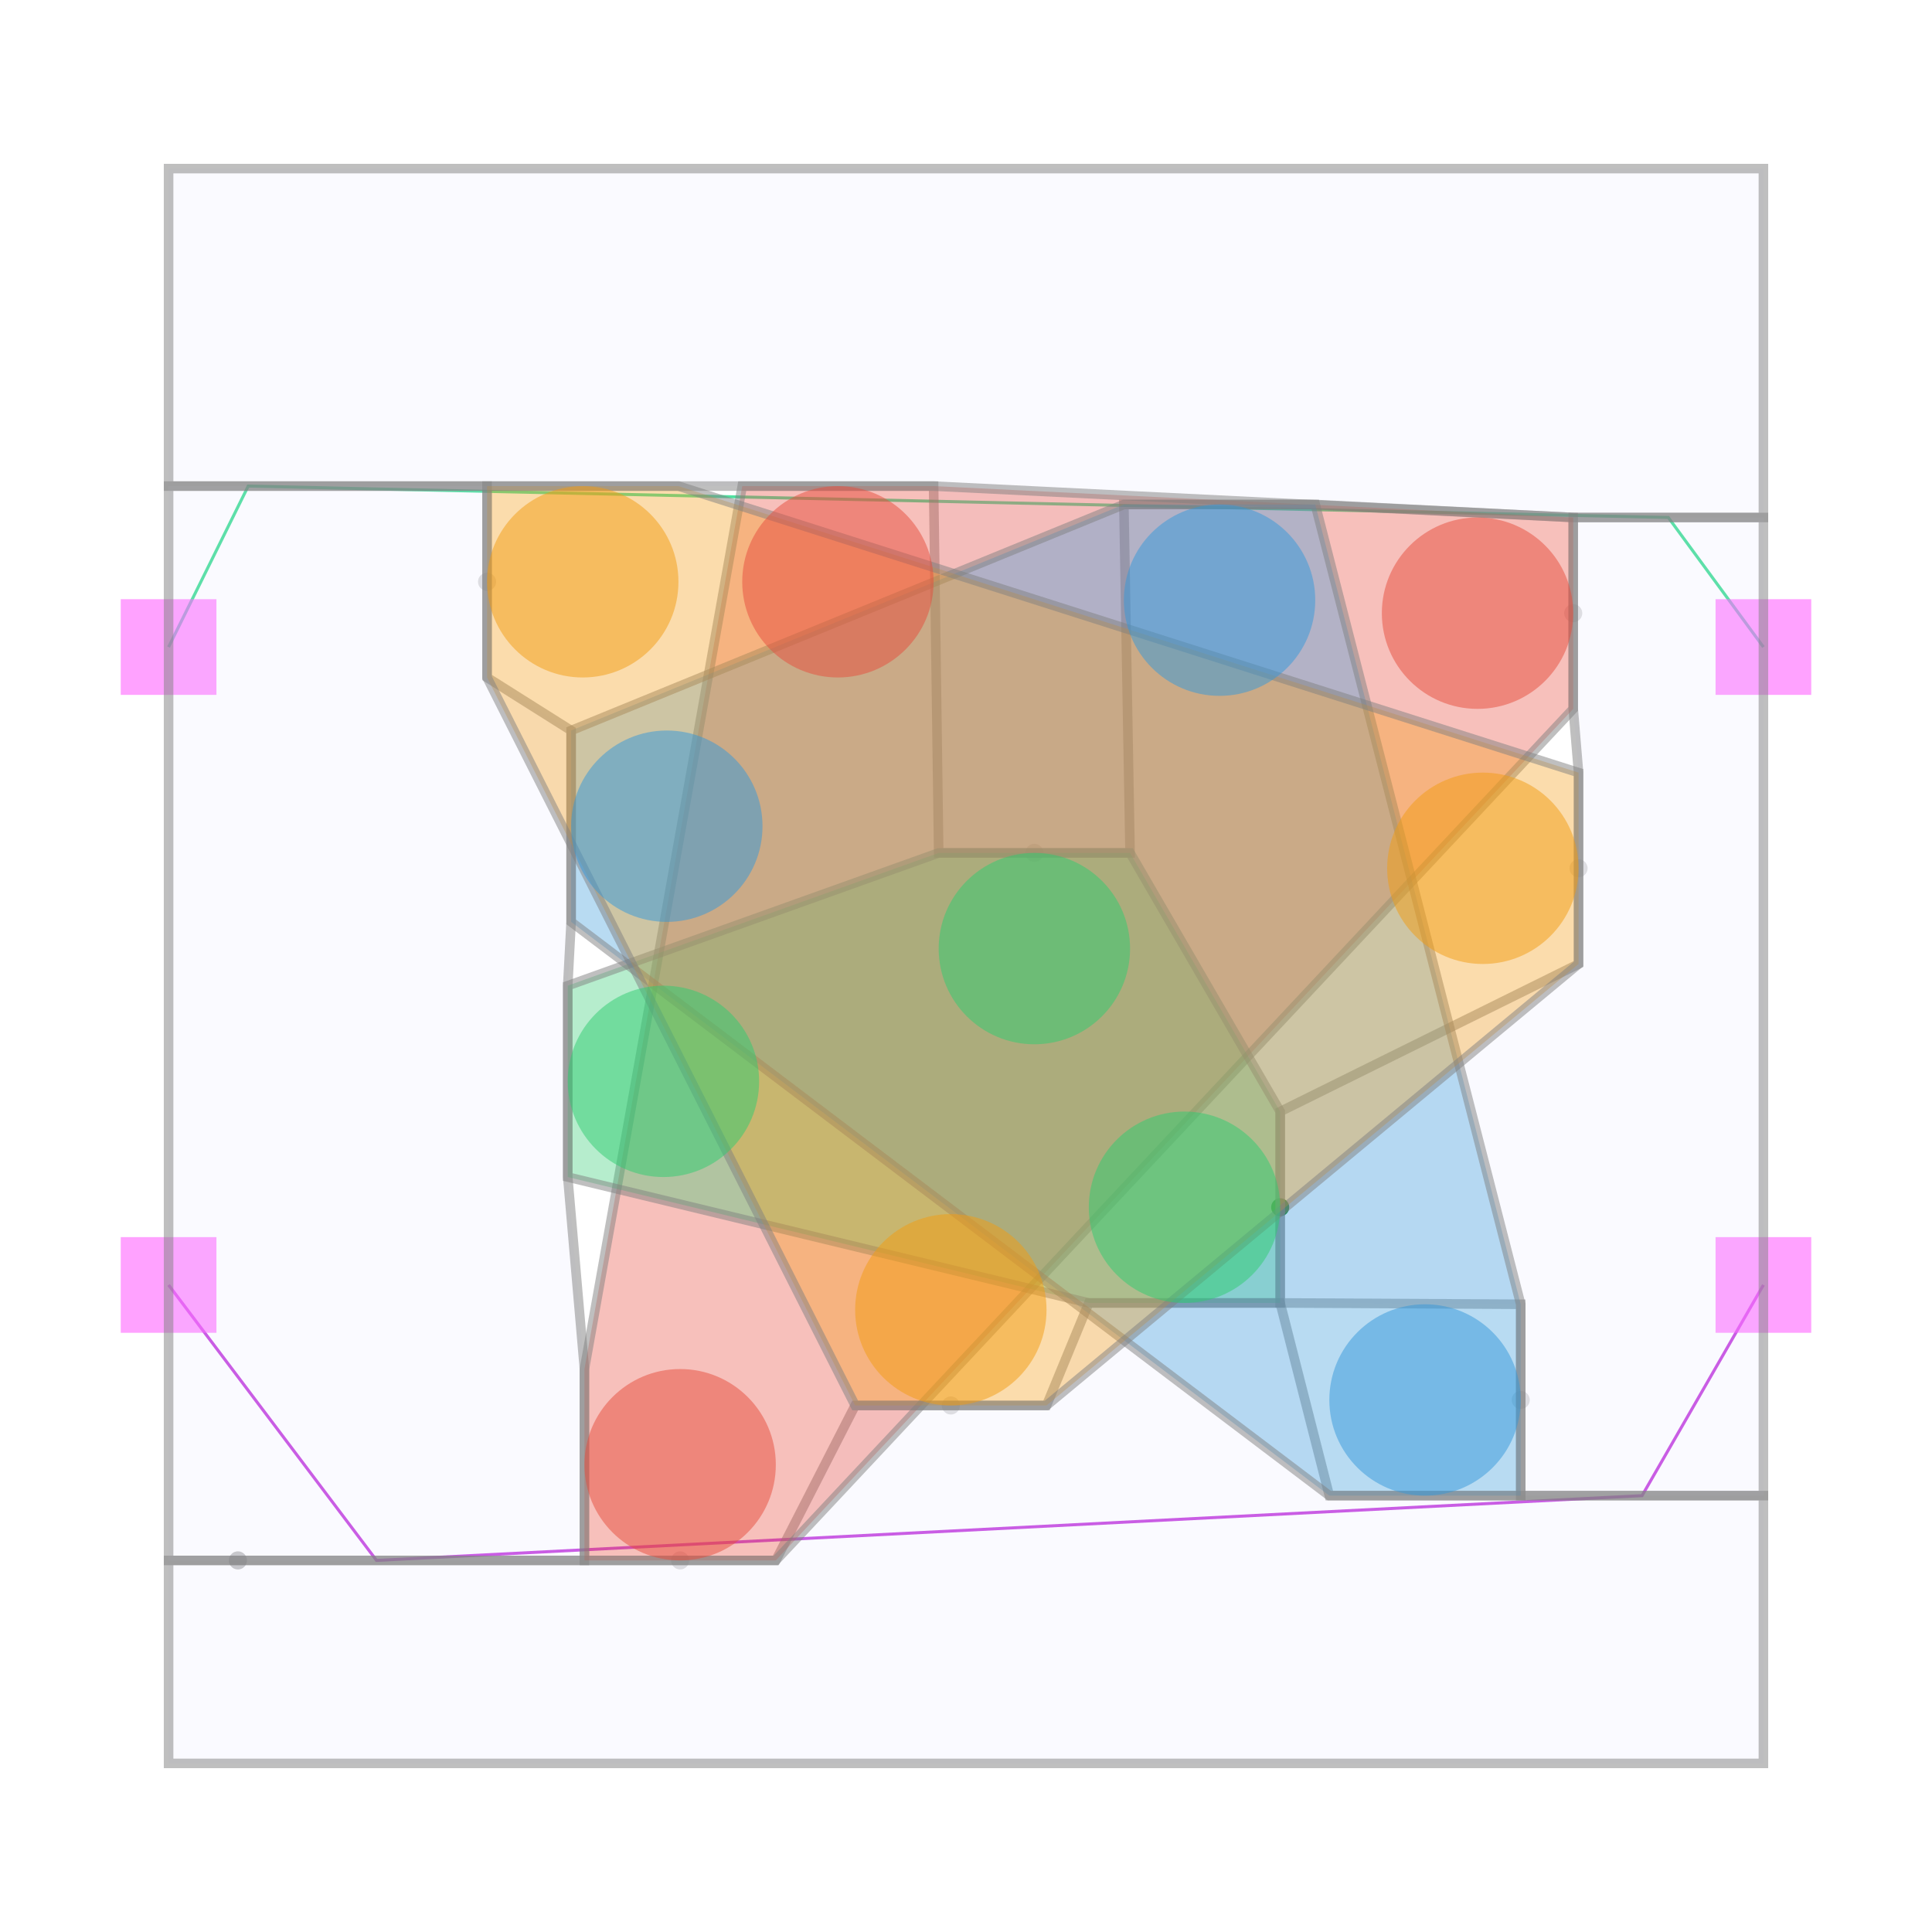
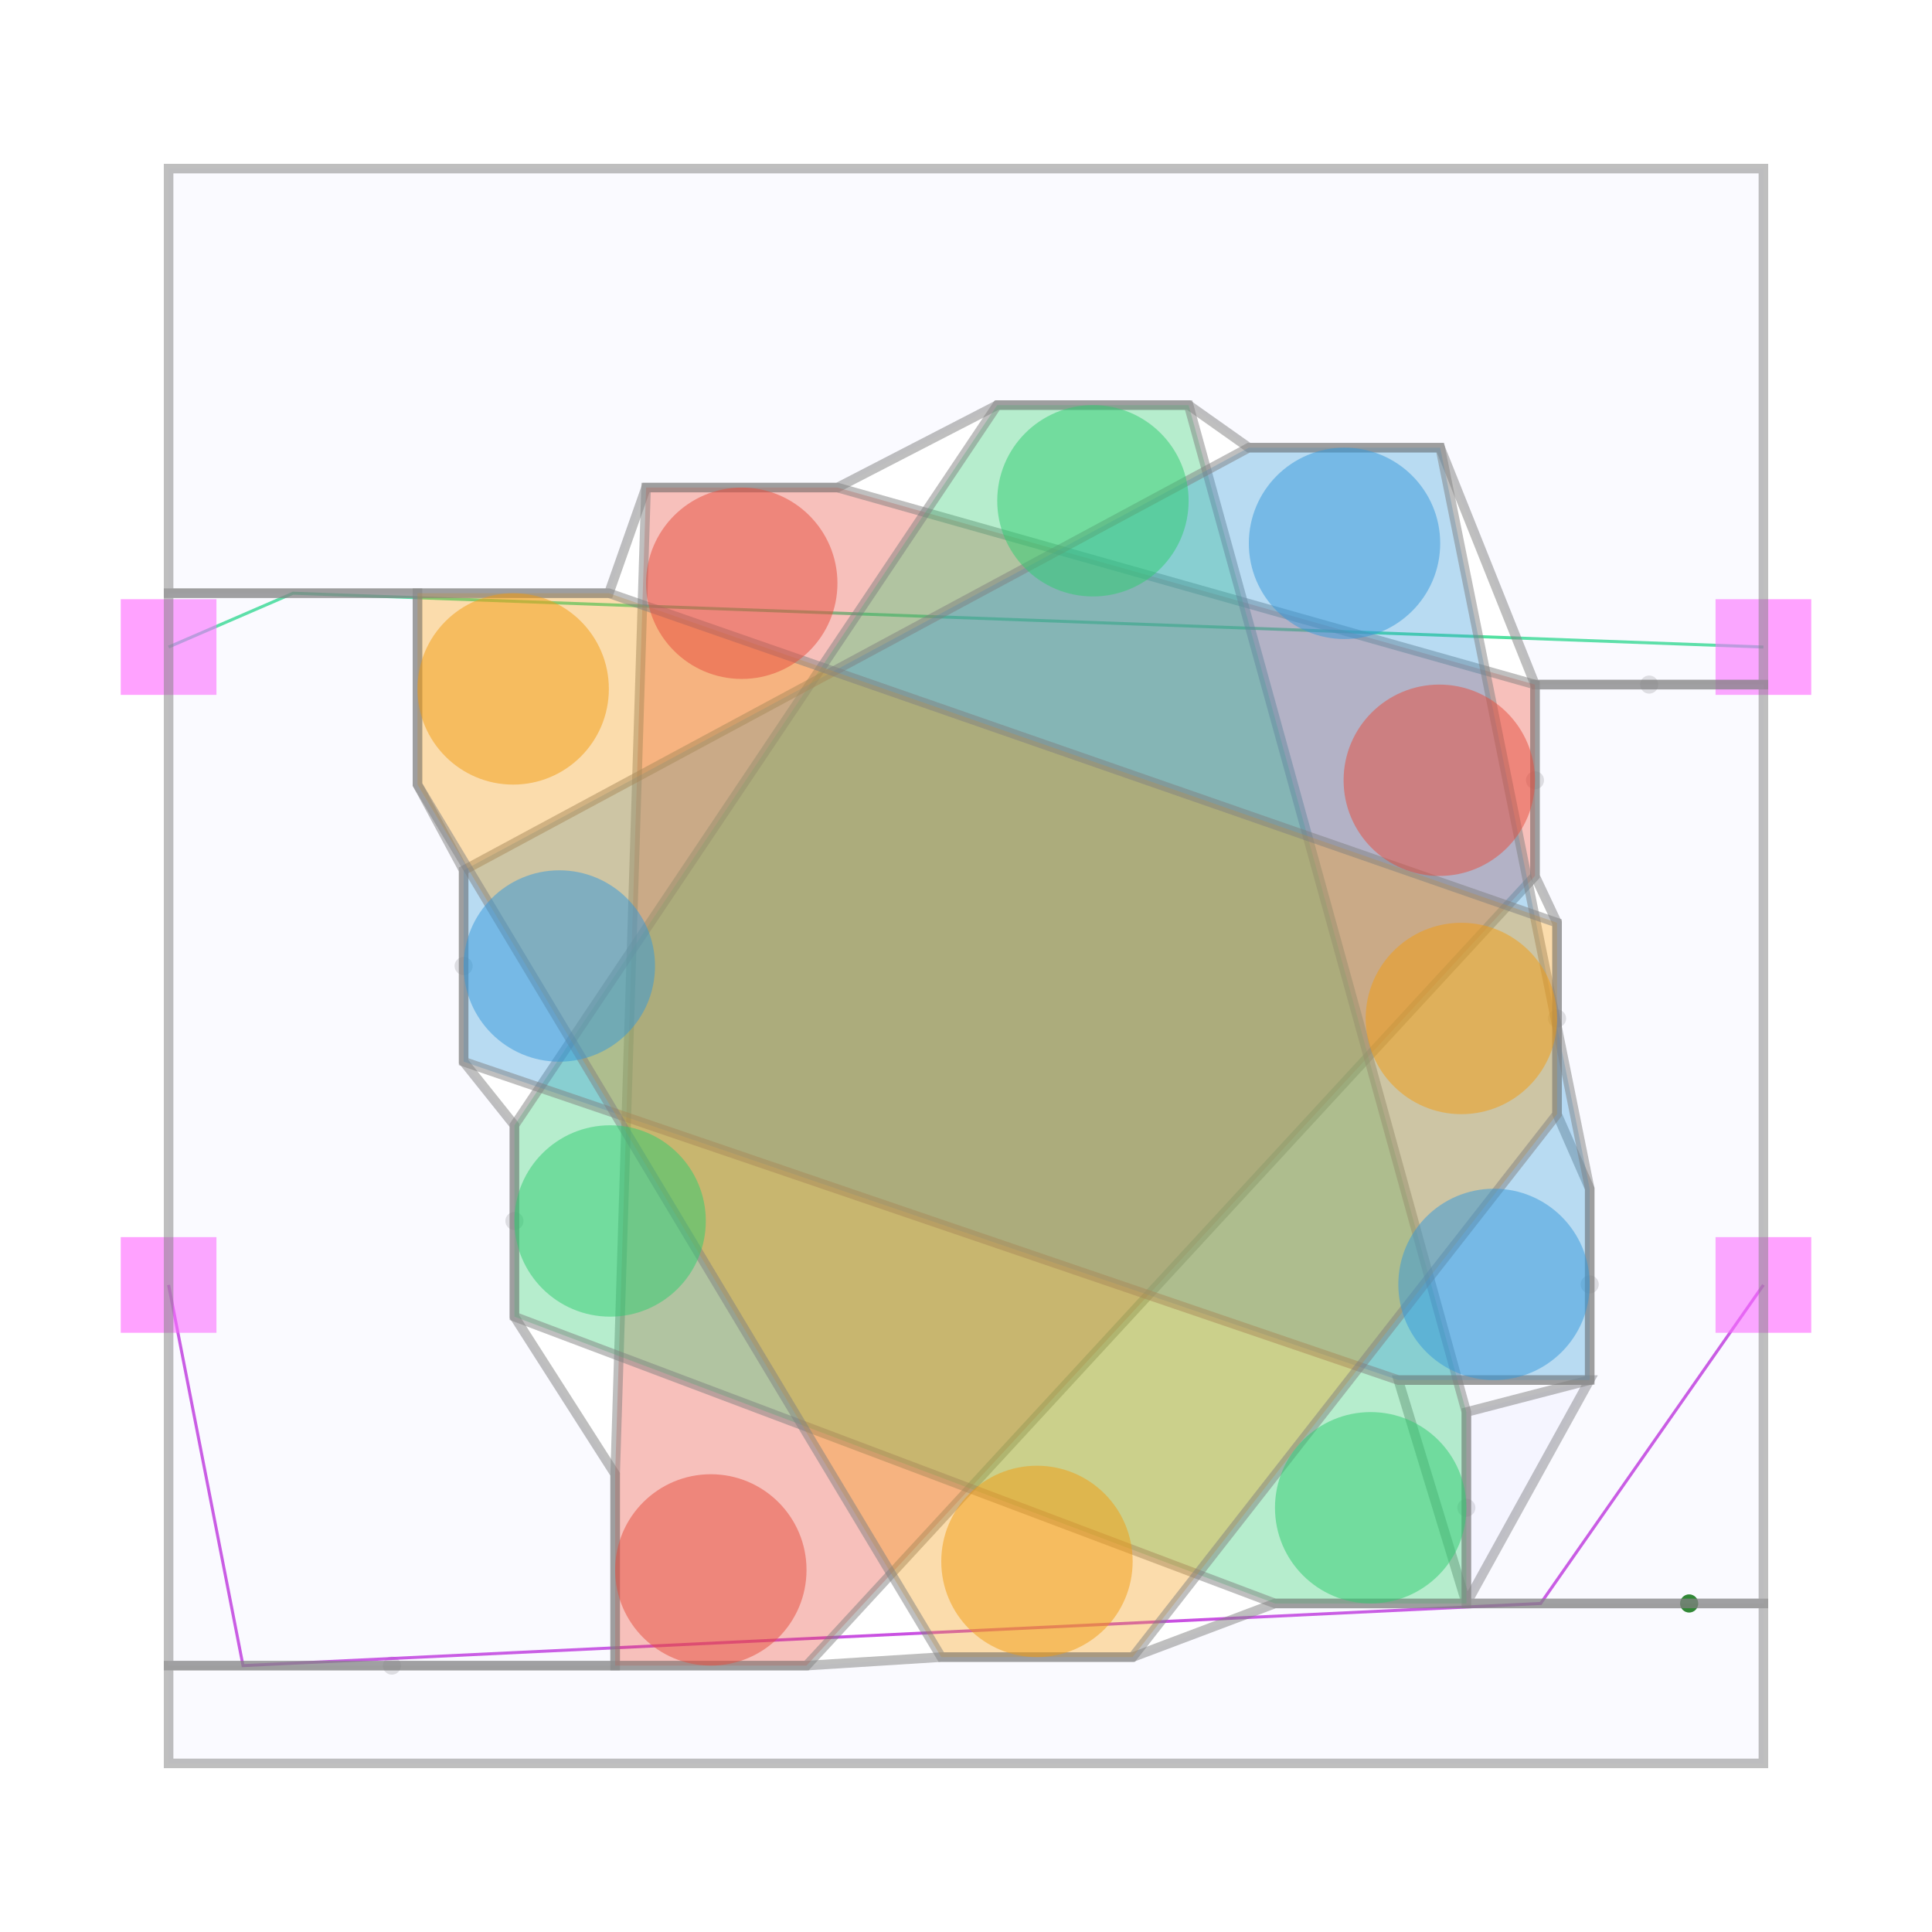
<svg xmlns="http://www.w3.org/2000/svg" width="640" height="640" viewBox="0 0 640 640">
  <rect width="100%" height="100%" fill="white" />
  <g>
-     <circle data-type="point" data-label="via:Net5-R g: 0.00 h: 1.00 f: 0.55" data-x="0.985036" data-y="-0.756377" cx="424.079" cy="399.919" r="3" fill="green" />
+     <circle data-type="point" data-label="via:B-R_1 g: 0.00 h: 1.00 f: 0.55" data-x="2.26717925" data-y="-1.998536" cx="559.551" cy="531.166" r="3" fill="green" />
  </g>
  <g>
-     <circle data-type="point" data-label="via:Net6-R g: 0.00 h: 1.00 f: 0.55" data-x="1.903744" data-y="1.10614" cx="521.15" cy="203.125" r="3" fill="rgba(128, 128, 128, 0.25)" />
+     <circle data-type="point" data-label="via:B-R_1 g: 0.00 h: 1.00 f: 0.55" data-x="2.26717925" data-y="-1.998536" cx="559.551" cy="531.166" r="3" fill="rgba(128, 128, 128, 0.25)" />
  </g>
  <g>
-     <circle data-type="point" data-label="via:Net7-R g: 0.00 h: 1.00 f: 0.55" data-x="1.739126" data-y="-1.360522" cx="503.757" cy="463.753" r="3" fill="rgba(128, 128, 128, 0.25)" />
+     <circle data-type="point" data-label="via:Net6-R g: 0.00 h: 1.00 f: 0.55" data-x="1.7838340000000001" data-y="0.582296" cx="508.481" cy="258.474" r="3" fill="rgba(128, 128, 128, 0.25)" />
  </g>
  <g>
-     <circle data-type="point" data-label="via:Net8-R g: 0.00 h: 1.00 f: 0.55" data-x="1.9204350000000001" data-y="0.306312" cx="522.914" cy="287.635" r="3" fill="rgba(128, 128, 128, 0.25)" />
+     <circle data-type="point" data-label="via:T-R g: 0.00 h: 1.00 f: 0.55" data-x="2.1419170000000003" data-y="0.882296" cx="546.316" cy="226.776" r="3" fill="rgba(128, 128, 128, 0.25)" />
  </g>
  <g>
-     <circle data-type="point" data-label="via:Net5-T g: 0.00 h: 2.00 f: 1.10" data-x="0.21437" data-y="0.354572" cx="342.65" cy="282.536" r="3" fill="rgba(128, 128, 128, 0.25)" />
+     <circle data-type="point" data-label="via:Net5-R g: 0.00 h: 1.00 f: 0.55" data-x="1.5687170000000001" data-y="-1.698536" cx="485.751" cy="499.468" r="3" fill="rgba(128, 128, 128, 0.25)" />
  </g>
  <g>
-     <circle data-type="point" data-label="via:Net8-L g: 0.00 h: 2.00 f: 1.10" data-x="-1.5015420000000002" data-y="1.204572" cx="161.347" cy="192.724" r="3" fill="rgba(128, 128, 128, 0.25)" />
+     <circle data-type="point" data-label="via:Net8-R g: 0.00 h: 1.00 f: 0.55" data-x="1.853029" data-y="-0.164505" cx="515.792" cy="337.382" r="3" fill="rgba(128, 128, 128, 0.25)" />
  </g>
  <g>
-     <circle data-type="point" data-label="via:Net8-B g: 0.00 h: 2.00 f: 1.10" data-x="-0.04754999999999998" data-y="-1.377815" cx="314.976" cy="465.58" r="3" fill="rgba(128, 128, 128, 0.25)" />
+     <circle data-type="point" data-label="via:Net7-R g: 0.00 h: 1.00 f: 0.55" data-x="1.955408" data-y="-0.998198" cx="526.609" cy="425.47" r="3" fill="rgba(128, 128, 128, 0.25)" />
  </g>
  <g>
-     <circle data-type="point" data-label="via:B-L_0 g: 0.00 h: 2.00 f: 1.10" data-x="-2.2827093333333335" data-y="-1.863588" cx="78.808" cy="516.907" r="3" fill="rgba(128, 128, 128, 0.25)" />
+     <circle data-type="point" data-label="via:B-L_1 g: 0.00 h: 2.00 f: 1.10" data-x="-1.8" data-y="-2.1933949999999998" cx="129.811" cy="551.755" r="3" fill="rgba(128, 128, 128, 0.25)" />
  </g>
  <g>
-     <circle data-type="point" data-label="via:B-L_0 g: 0.00 h: 2.00 f: 1.10" data-x="-2.2827093333333335" data-y="-1.863588" cx="78.808" cy="516.907" r="3" fill="rgba(128, 128, 128, 0.25)" />
+     <circle data-type="point" data-label="via:Net5-L g: 0.00 h: 2.00 f: 1.10" data-x="-1.415754" data-y="-0.799377" cx="170.411" cy="404.462" r="3" fill="rgba(128, 128, 128, 0.25)" />
  </g>
  <g>
-     <circle data-type="point" data-label="via:Net6-B g: 0.00 h: 2.00 f: 1.10" data-x="-0.896256" data-y="-1.863588" cx="225.301" cy="516.907" r="3" fill="rgba(128, 128, 128, 0.25)" />
+     <circle data-type="point" data-label="via:Net7-L g: 0.00 h: 2.00 f: 1.10" data-x="-1.575" data-y="0" cx="153.585" cy="320" r="3" fill="rgba(128, 128, 128, 0.25)" />
  </g>
  <g>
-     <polyline data-points="-2.5,1 -2.2503855,1.504572 2.201872,1.40614 2.5,0.9999999999999999" data-type="line" data-label="" points="55.849,214.34 82.223,161.026 552.651,171.427 584.151,214.34" fill="none" stroke="hsla(153, 70%, 50%, 0.8)" stroke-width="1px" />
+     <polyline data-points="-2.5,1 -2.109853,1.168747 2.5,1" data-type="line" data-label="" points="55.849,214.34 97.072,196.51 584.151,214.34" fill="none" stroke="hsla(153, 70%, 50%, 0.8)" stroke-width="1px" />
  </g>
  <g>
-     <polyline data-points="-2.5,-1 -1.848128,-1.863588 2.119563,-1.660522 2.5,-0.9999999999999998" data-type="line" data-label="" points="55.849,425.66 124.726,516.907 543.954,495.451 584.151,425.66" fill="none" stroke="hsla(290, 70%, 50%, 0.8)" stroke-width="1px" />
+     <polyline data-points="-2.5,-0.9999999999999998 -2.2666666666666666,-2.1933949999999998 1.80153775,-1.998536 2.5,-0.9999999999999998" data-type="line" data-label="" points="55.849,425.66 80.503,551.755 510.351,531.166 584.151,425.66" fill="none" stroke="hsla(290, 70%, 50%, 0.8)" stroke-width="1px" />
  </g>
  <g>
    <rect data-type="rect" data-label="" data-x="-2.5" data-y="1" x="40" y="198.491" width="31.698" height="31.698" fill="rgba(255, 100, 255, 0.6)" stroke="black" stroke-width="0.009" />
  </g>
  <g>
    <rect data-type="rect" data-label="" data-x="2.5" data-y="1" x="568.302" y="198.491" width="31.698" height="31.698" fill="rgba(255, 100, 255, 0.6)" stroke="black" stroke-width="0.009" />
  </g>
  <g>
    <rect data-type="rect" data-label="" data-x="-2.5" data-y="-1" x="40" y="409.811" width="31.698" height="31.698" fill="rgba(255, 100, 255, 0.6)" stroke="black" stroke-width="0.009" />
  </g>
  <g>
    <rect data-type="rect" data-label="" data-x="2.5" data-y="-1" x="568.302" y="409.811" width="31.698" height="31.698" fill="rgba(255, 100, 255, 0.6)" stroke="black" stroke-width="0.009" />
  </g>
  <g>
-     <polygon data-type="polygon" data-label="" data-points="-2.5,2.5 2.5,2.5 2.5,1.40614 1.903744,1.40614 1.094933,1.446947 0.494933,1.446947 0.51437,0.354572 -0.08562999999999998,0.354572 -0.10153899999999999,1.504572 -0.7015389999999999,1.504572 -0.9015420000000001,1.504572 -1.5015420000000002,1.504572 -1.5015420000000002,1.504572 -2.5,1.504572" points="55.849,55.849 584.151,55.849 584.151,171.427 521.15,171.427 435.691,167.115 372.295,167.115 374.349,282.536 310.952,282.536 309.271,161.026 245.875,161.026 224.743,161.026 161.347,161.026 161.347,161.026 55.849,161.026" fill="rgba(200, 200, 255, 0.1)" stroke="rgba(128, 128, 128, 0.5)" stroke-width="3.17" />
+     <polygon data-type="polygon" data-label="" data-points="-2.5,2.5 2.5,2.5 2.5,0.882296 1.7838340000000001,0.882296 1.486721,1.62508 0.8867209999999999,1.62508 0.697934,1.758567 0.09793400000000002,1.758567 -0.403066,1.5 -1.003066,1.5 -1.1197059999999999,1.168747 -1.719706,1.168747 -1.719706,1.168747 -2.5,1.168747" points="55.849,55.849 584.151,55.849 584.151,226.776 508.481,226.776 477.088,148.293 413.691,148.293 393.744,134.189 330.348,134.189 277.412,161.509 214.016,161.509 201.691,196.51 138.295,196.51 138.295,196.51 55.849,196.51" fill="rgba(200, 200, 255, 0.1)" stroke="rgba(128, 128, 128, 0.5)" stroke-width="3.17" />
  </g>
  <g>
-     <polygon data-type="polygon" data-label="" data-points="-2.5,-2.5 2.5,-2.5 2.5,-1.660522 1.739126,-1.660522 1.739126,-1.660522 1.1391259999999999,-1.660522 0.985036,-1.056377 0.385036,-1.056377 0.25245,-1.377815 -0.34754999999999997,-1.377815 -0.5962560000000001,-1.863588 -1.196256,-1.863588 -1.196256,-1.863588 -2.5,-1.863588" points="55.849,584.151 584.151,584.151 584.151,495.451 503.757,495.451 503.757,495.451 440.36,495.451 424.079,431.617 360.683,431.617 346.674,465.58 283.278,465.58 256.999,516.907 193.603,516.907 193.603,516.907 55.849,516.907" fill="rgba(200, 200, 255, 0.1)" stroke="rgba(128, 128, 128, 0.5)" stroke-width="3.17" />
+     <polygon data-type="polygon" data-label="" data-points="-2.5,-2.5 2.5,-2.5 2.5,-1.998536 1.5687170000000001,-1.998536 1.955408,-1.298198 1.355408,-1.298198 1.5687170000000001,-1.998536 0.968717,-1.998536 0.522457,-2.166711 -0.077543,-2.166711 -0.5,-2.1933949999999998 -1.1,-2.1933949999999998 -1.1,-2.1933949999999998 -2.5,-2.1933949999999998" points="55.849,584.151 584.151,584.151 584.151,531.166 485.751,531.166 526.609,457.168 463.213,457.168 485.751,531.166 422.355,531.166 375.203,548.936 311.807,548.936 267.17,551.755 203.774,551.755 203.774,551.755 55.849,551.755" fill="rgba(200, 200, 255, 0.1)" stroke="rgba(128, 128, 128, 0.5)" stroke-width="3.17" />
  </g>
  <g>
-     <polygon data-type="polygon" data-label="" data-points="-2.5,-1.863588 -1.196256,-1.863588 -1.196256,-1.863588 -1.196256,-1.263588 -1.248605,-0.661654 -1.248605,-0.06165399999999999 -1.237997,0.138278 -1.237997,0.738278 -1.5015420000000002,0.9045719999999999 -1.5015420000000002,1.504572 -2.5,1.504572" points="55.849,516.907 193.603,516.907 193.603,516.907 193.603,453.511 188.072,389.911 188.072,326.514 189.193,305.389 189.193,241.993 161.347,224.423 161.347,161.026 55.849,161.026" fill="rgba(200, 200, 255, 0.1)" stroke="rgba(128, 128, 128, 0.5)" stroke-width="3.17" />
+     <polygon data-type="polygon" data-label="" data-points="-2.5,-2.1933949999999998 -1.1,-2.1933949999999998 -1.1,-2.1933949999999998 -1.1,-1.593395 -1.415754,-1.099377 -1.415754,-0.499377 -1.575,-0.3 -1.575,0.3 -1.719706,0.5687470000000001 -1.719706,1.168747 -2.5,1.168747" points="55.849,551.755 203.774,551.755 203.774,551.755 203.774,488.359 170.411,436.161 170.411,372.764 153.585,351.698 153.585,288.302 138.295,259.906 138.295,196.51 55.849,196.51" fill="rgba(200, 200, 255, 0.1)" stroke="rgba(128, 128, 128, 0.5)" stroke-width="3.17" />
  </g>
  <g>
-     <polygon data-type="polygon" data-label="" data-points="2.5,-1.660522 1.739126,-1.660522 1.739126,-1.660522 1.739126,-1.060522 0.985036,-1.056377 0.985036,-0.456377 1.9204350000000001,0.006311999999999984 1.9204350000000001,0.606312 1.903744,0.8061399999999999 1.903744,1.40614 2.5,1.40614" points="584.151,495.451 503.757,495.451 503.757,495.451 503.757,432.055 424.079,431.617 424.079,368.221 522.914,319.333 522.914,255.937 521.15,234.823 521.15,171.427 584.151,171.427" fill="rgba(200, 200, 255, 0.1)" stroke="rgba(128, 128, 128, 0.5)" stroke-width="3.17" />
+     <polygon data-type="polygon" data-label="" data-points="2.5,-1.998536 1.5687170000000001,-1.998536 1.5687170000000001,-1.998536 1.5687170000000001,-1.398536 1.955408,-1.298198 1.955408,-0.6981980000000001 1.853029,-0.464505 1.853029,0.13549499999999998 1.7838340000000001,0.28229600000000005 1.7838340000000001,0.882296 2.5,0.882296" points="584.151,531.166 485.751,531.166 485.751,531.166 485.751,467.77 526.609,457.168 526.609,393.772 515.792,369.08 515.792,305.684 508.481,290.172 508.481,226.776 584.151,226.776" fill="rgba(200, 200, 255, 0.1)" stroke="rgba(128, 128, 128, 0.5)" stroke-width="3.17" />
  </g>
  <g>
-     <polygon data-type="polygon" data-label="" data-points="-0.7015389999999999,1.504572 -0.10153899999999999,1.504572 1.903744,1.40614 1.903744,0.8061399999999999 -0.5962560000000001,-1.863588 -1.196256,-1.863588 -1.196256,-1.863588 -1.196256,-1.263588" points="245.875,161.026 309.271,161.026 521.15,171.427 521.15,234.823 256.999,516.907 193.603,516.907 193.603,516.907 193.603,453.511" fill="rgba(231, 76, 60, 0.35)" stroke="rgba(128, 128, 128, 0.5)" stroke-width="3.17" />
+     <polygon data-type="polygon" data-label="" data-points="-1.003066,1.5 -0.403066,1.5 1.7838340000000001,0.882296 1.7838340000000001,0.28229600000000005 -0.5,-2.1933949999999998 -1.1,-2.1933949999999998 -1.1,-2.1933949999999998 -1.1,-1.593395" points="214.016,161.509 277.412,161.509 508.481,226.776 508.481,290.172 267.17,551.755 203.774,551.755 203.774,551.755 203.774,488.359" fill="rgba(231, 76, 60, 0.35)" stroke="rgba(128, 128, 128, 0.5)" stroke-width="3.17" />
  </g>
  <g>
-     <polygon data-type="polygon" data-label="" data-points="-0.08562999999999998,0.354572 0.51437,0.354572 0.985036,-0.456377 0.985036,-1.056377 0.985036,-1.056377 0.385036,-1.056377 -1.248605,-0.661654 -1.248605,-0.06165399999999999" points="310.952,282.536 374.349,282.536 424.079,368.221 424.079,431.617 424.079,431.617 360.683,431.617 188.072,389.911 188.072,326.514" fill="rgba(46, 204, 113, 0.35)" stroke="rgba(128, 128, 128, 0.5)" stroke-width="3.17" />
+     <polygon data-type="polygon" data-label="" data-points="0.09793400000000002,1.758567 0.697934,1.758567 1.5687170000000001,-1.398536 1.5687170000000001,-1.998536 1.5687170000000001,-1.998536 0.968717,-1.998536 -1.415754,-1.099377 -1.415754,-0.499377" points="330.348,134.189 393.744,134.189 485.751,467.77 485.751,531.166 485.751,531.166 422.355,531.166 170.411,436.161 170.411,372.764" fill="rgba(46, 204, 113, 0.35)" stroke="rgba(128, 128, 128, 0.5)" stroke-width="3.17" />
  </g>
  <g>
-     <polygon data-type="polygon" data-label="" data-points="0.494933,1.446947 1.094933,1.446947 1.739126,-1.060522 1.739126,-1.660522 1.739126,-1.660522 1.1391259999999999,-1.660522 -1.237997,0.138278 -1.237997,0.738278" points="372.295,167.115 435.691,167.115 503.757,432.055 503.757,495.451 503.757,495.451 440.36,495.451 189.193,305.389 189.193,241.993" fill="rgba(52, 152, 219, 0.35)" stroke="rgba(128, 128, 128, 0.5)" stroke-width="3.17" />
+     <polygon data-type="polygon" data-label="" data-points="0.8867209999999999,1.62508 1.486721,1.62508 1.955408,-0.6981980000000001 1.955408,-1.298198 1.955408,-1.298198 1.355408,-1.298198 -1.575,-0.3 -1.575,0.3" points="413.691,148.293 477.088,148.293 526.609,393.772 526.609,457.168 526.609,457.168 463.213,457.168 153.585,351.698 153.585,288.302" fill="rgba(52, 152, 219, 0.35)" stroke="rgba(128, 128, 128, 0.5)" stroke-width="3.17" />
  </g>
  <g>
-     <polygon data-type="polygon" data-label="" data-points="-1.5015420000000002,1.504572 -0.9015420000000001,1.504572 1.9204350000000001,0.606312 1.9204350000000001,0.006311999999999984 0.25245,-1.377815 -0.34754999999999997,-1.377815 -1.5015420000000002,0.9045719999999999 -1.5015420000000002,1.504572" points="161.347,161.026 224.743,161.026 522.914,255.937 522.914,319.333 346.674,465.58 283.278,465.58 161.347,224.423 161.347,161.026" fill="rgba(243, 156, 18, 0.35)" stroke="rgba(128, 128, 128, 0.5)" stroke-width="3.17" />
+     <polygon data-type="polygon" data-label="" data-points="-1.719706,1.168747 -1.1197059999999999,1.168747 1.853029,0.13549499999999998 1.853029,-0.464505 0.522457,-2.166711 -0.077543,-2.166711 -1.719706,0.5687470000000001 -1.719706,1.168747" points="138.295,196.51 201.691,196.51 515.792,305.684 515.792,369.08 375.203,548.936 311.807,548.936 138.295,259.906 138.295,196.51" fill="rgba(243, 156, 18, 0.35)" stroke="rgba(128, 128, 128, 0.5)" stroke-width="3.17" />
  </g>
-   <circle data-type="circle" data-label="" data-x="1.603744" data-y="1.10614" cx="489.452" cy="203.125" r="31.698" fill="rgba(231, 76, 60, 0.5)" stroke="black" stroke-width="0.009" />
-   <circle data-type="circle" data-label="" data-x="-0.896256" data-y="-1.563588" cx="225.301" cy="485.209" r="31.698" fill="rgba(231, 76, 60, 0.5)" stroke="black" stroke-width="0.009" />
-   <circle data-type="circle" data-label="" data-x="-0.401539" data-y="1.204572" cx="277.573" cy="192.724" r="31.698" fill="rgba(231, 76, 60, 0.5)" stroke="black" stroke-width="0.009" />
-   <circle data-type="circle" data-label="" data-x="0.685036" data-y="-0.756377" cx="392.381" cy="399.919" r="31.698" fill="rgba(46, 204, 113, 0.5)" stroke="black" stroke-width="0.009" />
-   <circle data-type="circle" data-label="" data-x="0.21437" data-y="0.054572" cx="342.65" cy="314.234" r="31.698" fill="rgba(46, 204, 113, 0.5)" stroke="black" stroke-width="0.009" />
-   <circle data-type="circle" data-label="" data-x="-0.948605" data-y="-0.361654" cx="219.77" cy="358.212" r="31.698" fill="rgba(46, 204, 113, 0.5)" stroke="black" stroke-width="0.009" />
-   <circle data-type="circle" data-label="" data-x="-0.937997" data-y="0.438278" cx="220.891" cy="273.691" r="31.698" fill="rgba(52, 152, 219, 0.5)" stroke="black" stroke-width="0.009" />
-   <circle data-type="circle" data-label="" data-x="1.439126" data-y="-1.360522" cx="472.059" cy="463.753" r="31.698" fill="rgba(52, 152, 219, 0.5)" stroke="black" stroke-width="0.009" />
-   <circle data-type="circle" data-label="" data-x="0.794933" data-y="1.146947" cx="403.993" cy="198.813" r="31.698" fill="rgba(52, 152, 219, 0.5)" stroke="black" stroke-width="0.009" />
-   <circle data-type="circle" data-label="" data-x="-0.04755" data-y="-1.077815" cx="314.976" cy="433.882" r="31.698" fill="rgba(243, 156, 18, 0.5)" stroke="black" stroke-width="0.009" />
-   <circle data-type="circle" data-label="" data-x="1.620435" data-y="0.306312" cx="491.216" cy="287.635" r="31.698" fill="rgba(243, 156, 18, 0.5)" stroke="black" stroke-width="0.009" />
-   <circle data-type="circle" data-label="" data-x="-1.201542" data-y="1.204572" cx="193.045" cy="192.724" r="31.698" fill="rgba(243, 156, 18, 0.5)" stroke="black" stroke-width="0.009" />
+   <circle data-type="circle" data-label="" data-x="1.483834" data-y="0.582296" cx="476.782" cy="258.474" r="31.698" fill="rgba(231, 76, 60, 0.5)" stroke="black" stroke-width="0.009" />
+   <circle data-type="circle" data-label="" data-x="-0.8" data-y="-1.893395" cx="235.472" cy="520.057" r="31.698" fill="rgba(231, 76, 60, 0.5)" stroke="black" stroke-width="0.009" />
+   <circle data-type="circle" data-label="" data-x="-0.703066" data-y="1.2" cx="245.714" cy="193.208" r="31.698" fill="rgba(231, 76, 60, 0.5)" stroke="black" stroke-width="0.009" />
+   <circle data-type="circle" data-label="" data-x="1.268717" data-y="-1.698536" cx="454.053" cy="499.468" r="31.698" fill="rgba(46, 204, 113, 0.5)" stroke="black" stroke-width="0.009" />
+   <circle data-type="circle" data-label="" data-x="-1.115754" data-y="-0.799377" cx="202.109" cy="404.462" r="31.698" fill="rgba(46, 204, 113, 0.5)" stroke="black" stroke-width="0.009" />
+   <circle data-type="circle" data-label="" data-x="0.397934" data-y="1.458567" cx="362.046" cy="165.887" r="31.698" fill="rgba(46, 204, 113, 0.5)" stroke="black" stroke-width="0.009" />
+   <circle data-type="circle" data-label="" data-x="1.186721" data-y="1.32508" cx="445.389" cy="179.992" r="31.698" fill="rgba(52, 152, 219, 0.5)" stroke="black" stroke-width="0.009" />
+   <circle data-type="circle" data-label="" data-x="-1.275" data-y="0" cx="185.283" cy="320" r="31.698" fill="rgba(52, 152, 219, 0.5)" stroke="black" stroke-width="0.009" />
+   <circle data-type="circle" data-label="" data-x="1.655408" data-y="-0.998198" cx="494.911" cy="425.47" r="31.698" fill="rgba(52, 152, 219, 0.5)" stroke="black" stroke-width="0.009" />
+   <circle data-type="circle" data-label="" data-x="1.553029" data-y="-0.164505" cx="484.094" cy="337.382" r="31.698" fill="rgba(243, 156, 18, 0.5)" stroke="black" stroke-width="0.009" />
+   <circle data-type="circle" data-label="" data-x="0.222457" data-y="-1.866711" cx="343.505" cy="517.237" r="31.698" fill="rgba(243, 156, 18, 0.5)" stroke="black" stroke-width="0.009" />
+   <circle data-type="circle" data-label="" data-x="-1.419706" data-y="0.868747" cx="169.993" cy="228.208" r="31.698" fill="rgba(243, 156, 18, 0.5)" stroke="black" stroke-width="0.009" />
  <g id="crosshair" style="display: none">
    <line id="crosshair-h" y1="0" y2="640" stroke="#666" stroke-width="0.5" />
    <line id="crosshair-v" x1="0" x2="640" stroke="#666" stroke-width="0.5" />
    <text id="coordinates" font-family="monospace" font-size="12" fill="#666" />
  </g>
</svg>
